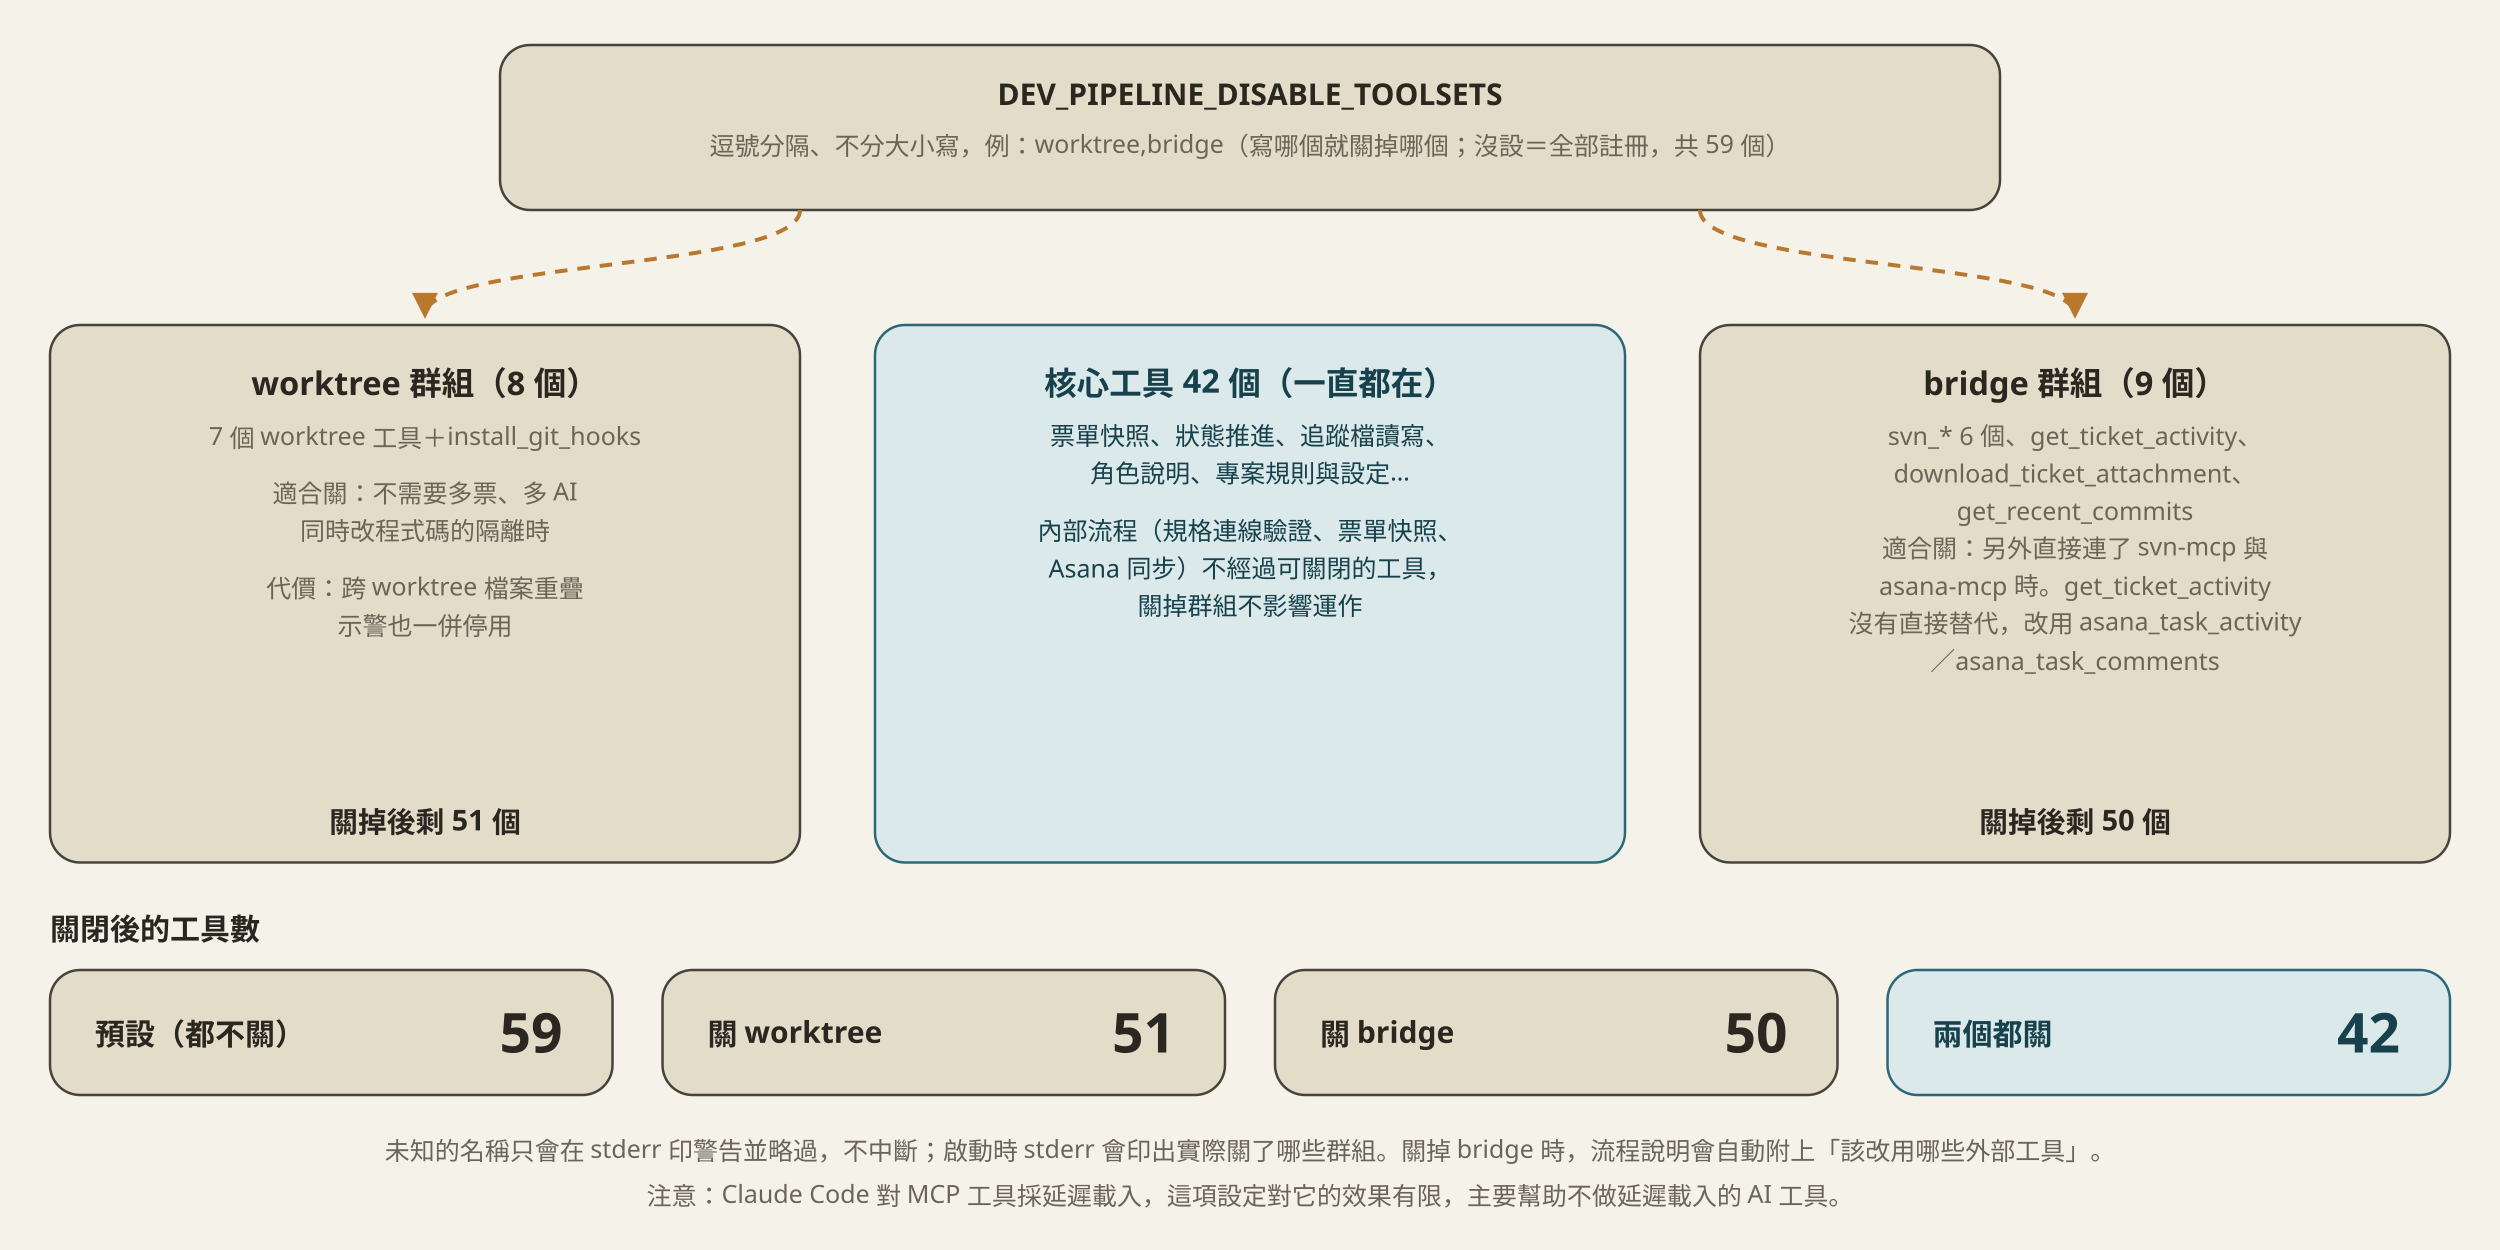
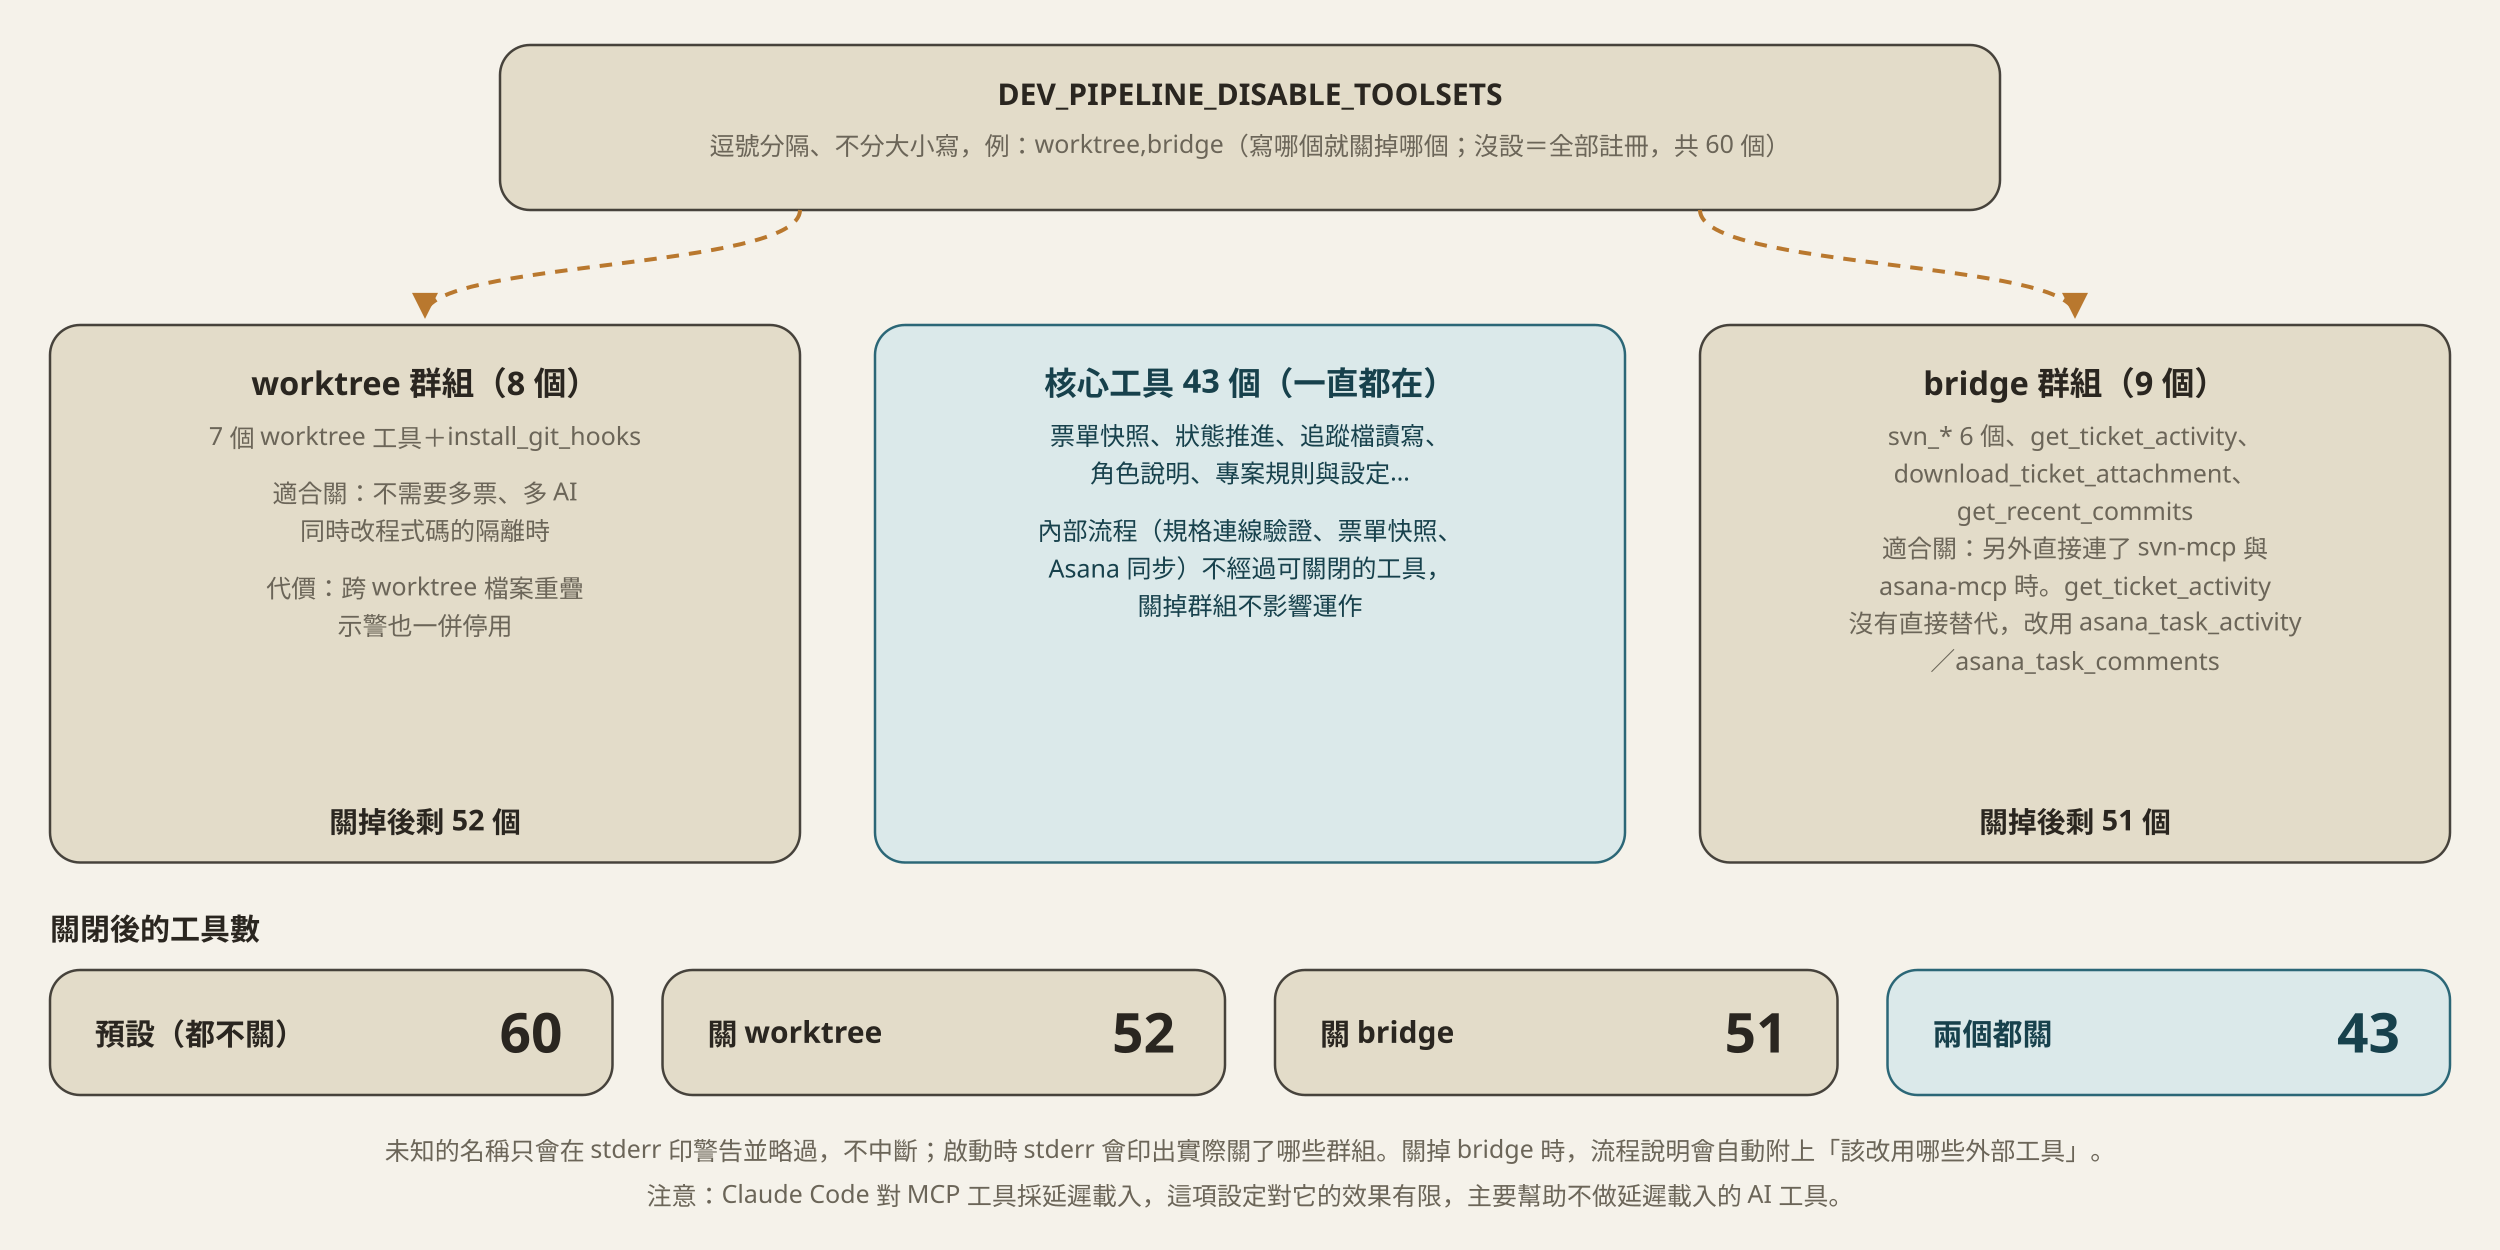
- <svg xmlns="http://www.w3.org/2000/svg" viewBox="0 0 1000 500" role="img" aria-label="工具群組可關閉：預設全部註冊共 59 個工具；用環境變數 DEV_PIPELINE_DISABLE_TOOLSETS 可關掉 worktree 群組（8 個，關後剩 51 個）或 bridge 群組（9 個，關後剩 50 個），兩個都關剩 42 個核心工具；內部流程不經過這些可關閉的工具，關閉不影響運作">
+ <svg xmlns="http://www.w3.org/2000/svg" viewBox="0 0 1000 500" role="img" aria-label="工具群組可關閉：預設全部註冊共 60 個工具；用環境變數 DEV_PIPELINE_DISABLE_TOOLSETS 可關掉 worktree 群組（8 個，關後剩 52 個）或 bridge 群組（9 個，關後剩 51 個），兩個都關剩 43 個核心工具；內部流程不經過這些可關閉的工具，關閉不影響運作">
  <defs>
    <marker id="toolsetsmain" viewBox="0 0 10 10" refX="8.5" refY="5" markerWidth="6.5" markerHeight="6.5" orient="auto-start-reverse">
      <path d="M0,0 L10,5 L0,10 z" fill="#2a2620" />
    </marker>
    <marker id="toolsetsacc" viewBox="0 0 10 10" refX="8.5" refY="5" markerWidth="6.5" markerHeight="6.5" orient="auto-start-reverse">
      <path d="M0,0 L10,5 L0,10 z" fill="#2b6777" />
    </marker>
    <marker id="toolsetswarn" viewBox="0 0 10 10" refX="8.5" refY="5" markerWidth="6.5" markerHeight="6.5" orient="auto-start-reverse">
      <path d="M0,0 L10,5 L0,10 z" fill="#b9782e" />
    </marker>
  </defs>
  <rect x="0" y="0" width="1000" height="500" fill="#f5f2ea" />
  <rect x="200" y="18" width="600" height="66" rx="12" fill="#e3dcc9" stroke="#2a2620" stroke-opacity="0.85" />
  <text x="500" y="42" text-anchor="middle" font-family="'IBM Plex Mono',sans-serif" font-size="12" fill="#2a2620" font-weight="700">DEV_PIPELINE_DISABLE_TOOLSETS</text>
-   <text x="500" y="62" text-anchor="middle" font-family="'Noto Sans TC',sans-serif" font-size="10" fill="#6b6558">逗號分隔、不分大小寫，例：worktree,bridge（寫哪個就關掉哪個；沒設＝全部註冊，共 59 個）</text>
+   <text x="500" y="62" text-anchor="middle" font-family="'Noto Sans TC',sans-serif" font-size="10" fill="#6b6558">逗號分隔、不分大小寫，例：worktree,bridge（寫哪個就關掉哪個；沒設＝全部註冊，共 60 個）</text>
  <rect x="20" y="130" width="300" height="215" rx="12" fill="#e3dcc9" stroke="#2a2620" stroke-opacity="0.85" />
  <text x="170.0" y="158" text-anchor="middle" font-family="'Noto Sans TC',sans-serif" font-size="13" fill="#2a2620" font-weight="700">worktree 群組（8 個）</text>
  <text x="170.0" y="178" text-anchor="middle" font-family="'Noto Sans TC',sans-serif" font-size="10" fill="#6b6558">7 個 worktree 工具＋install_git_hooks</text>
  <text x="170.0" y="201" text-anchor="middle" font-family="'Noto Sans TC',sans-serif" font-size="10" fill="#6b6558">適合關：不需要多票、多 AI</text>
  <text x="170.0" y="216" text-anchor="middle" font-family="'Noto Sans TC',sans-serif" font-size="10" fill="#6b6558">同時改程式碼的隔離時</text>
  <text x="170.0" y="239" text-anchor="middle" font-family="'Noto Sans TC',sans-serif" font-size="10" fill="#6b6558">代價：跨 worktree 檔案重疊</text>
  <text x="170.0" y="254" text-anchor="middle" font-family="'Noto Sans TC',sans-serif" font-size="10" fill="#6b6558">示警也一併停用</text>
-   <text x="170.0" y="333" text-anchor="middle" font-family="'Noto Sans TC',sans-serif" font-size="11.5" fill="#2a2620" font-weight="700">關掉後剩 51 個</text>
+   <text x="170.0" y="333" text-anchor="middle" font-family="'Noto Sans TC',sans-serif" font-size="11.5" fill="#2a2620" font-weight="700">關掉後剩 52 個</text>
  <rect x="350" y="130" width="300" height="215" rx="12" fill="#dbe9ea" stroke="#2b6777" stroke-opacity="1" />
-   <text x="500.0" y="158" text-anchor="middle" font-family="'Noto Sans TC',sans-serif" font-size="13" fill="#17414c" font-weight="700">核心工具 42 個（一直都在）</text>
+   <text x="500.0" y="158" text-anchor="middle" font-family="'Noto Sans TC',sans-serif" font-size="13" fill="#17414c" font-weight="700">核心工具 43 個（一直都在）</text>
  <text x="500.0" y="178" text-anchor="middle" font-family="'Noto Sans TC',sans-serif" font-size="10" fill="#17414c">票單快照、狀態推進、追蹤檔讀寫、</text>
  <text x="500.0" y="193" text-anchor="middle" font-family="'Noto Sans TC',sans-serif" font-size="10" fill="#17414c">角色說明、專案規則與設定…</text>
  <text x="500.0" y="216" text-anchor="middle" font-family="'Noto Sans TC',sans-serif" font-size="10" fill="#17414c">內部流程（規格連線驗證、票單快照、</text>
  <text x="500.0" y="231" text-anchor="middle" font-family="'Noto Sans TC',sans-serif" font-size="10" fill="#17414c">Asana 同步）不經過可關閉的工具，</text>
  <text x="500.0" y="246" text-anchor="middle" font-family="'Noto Sans TC',sans-serif" font-size="10" fill="#17414c">關掉群組不影響運作</text>
  <rect x="680" y="130" width="300" height="215" rx="12" fill="#e3dcc9" stroke="#2a2620" stroke-opacity="0.85" />
  <text x="830.0" y="158" text-anchor="middle" font-family="'Noto Sans TC',sans-serif" font-size="13" fill="#2a2620" font-weight="700">bridge 群組（9 個）</text>
  <text x="830.0" y="178" text-anchor="middle" font-family="'Noto Sans TC',sans-serif" font-size="10" fill="#6b6558">svn_* 6 個、get_ticket_activity、</text>
  <text x="830.0" y="193" text-anchor="middle" font-family="'Noto Sans TC',sans-serif" font-size="10" fill="#6b6558">download_ticket_attachment、</text>
  <text x="830.0" y="208" text-anchor="middle" font-family="'Noto Sans TC',sans-serif" font-size="10" fill="#6b6558">get_recent_commits</text>
  <text x="830.0" y="223" text-anchor="middle" font-family="'Noto Sans TC',sans-serif" font-size="10" fill="#6b6558">適合關：另外直接連了 svn-mcp 與</text>
  <text x="830.0" y="238" text-anchor="middle" font-family="'Noto Sans TC',sans-serif" font-size="10" fill="#6b6558">asana-mcp 時。get_ticket_activity</text>
  <text x="830.0" y="253" text-anchor="middle" font-family="'Noto Sans TC',sans-serif" font-size="10" fill="#6b6558">沒有直接替代，改用 asana_task_activity</text>
  <text x="830.0" y="268" text-anchor="middle" font-family="'Noto Sans TC',sans-serif" font-size="10" fill="#6b6558">／asana_task_comments</text>
-   <text x="830.0" y="333" text-anchor="middle" font-family="'Noto Sans TC',sans-serif" font-size="11.5" fill="#2a2620" font-weight="700">關掉後剩 50 個</text>
+   <text x="830.0" y="333" text-anchor="middle" font-family="'Noto Sans TC',sans-serif" font-size="11.5" fill="#2a2620" font-weight="700">關掉後剩 51 個</text>
  <path d="M 320 84 C 320 108, 170 104, 170 126" fill="none" stroke="#b9782e" stroke-width="1.6" stroke-dasharray="5 4" marker-end="url(#toolsetswarn)" />
  <path d="M 680 84 C 680 108, 830 104, 830 126" fill="none" stroke="#b9782e" stroke-width="1.6" stroke-dasharray="5 4" marker-end="url(#toolsetswarn)" />
  <text x="20" y="376" text-anchor="start" font-family="'Noto Sans TC',sans-serif" font-size="12" fill="#2a2620" font-weight="700">關閉後的工具數</text>
  <rect x="20" y="388" width="225" height="50" rx="12" fill="#e3dcc9" stroke="#2a2620" stroke-opacity="0.85" />
  <text x="38" y="418" text-anchor="start" font-family="'Noto Sans TC',sans-serif" font-size="12" fill="#2a2620" font-weight="700">預設（都不關）</text>
-   <text x="225" y="421" text-anchor="end" font-family="'Noto Sans TC',sans-serif" font-size="22" fill="#2a2620" font-weight="700">59</text>
+   <text x="225" y="421" text-anchor="end" font-family="'Noto Sans TC',sans-serif" font-size="22" fill="#2a2620" font-weight="700">60</text>
  <rect x="265" y="388" width="225" height="50" rx="12" fill="#e3dcc9" stroke="#2a2620" stroke-opacity="0.85" />
  <text x="283" y="418" text-anchor="start" font-family="'Noto Sans TC',sans-serif" font-size="12" fill="#2a2620" font-weight="700">關 worktree</text>
-   <text x="470" y="421" text-anchor="end" font-family="'Noto Sans TC',sans-serif" font-size="22" fill="#2a2620" font-weight="700">51</text>
+   <text x="470" y="421" text-anchor="end" font-family="'Noto Sans TC',sans-serif" font-size="22" fill="#2a2620" font-weight="700">52</text>
  <rect x="510" y="388" width="225" height="50" rx="12" fill="#e3dcc9" stroke="#2a2620" stroke-opacity="0.85" />
  <text x="528" y="418" text-anchor="start" font-family="'Noto Sans TC',sans-serif" font-size="12" fill="#2a2620" font-weight="700">關 bridge</text>
-   <text x="715" y="421" text-anchor="end" font-family="'Noto Sans TC',sans-serif" font-size="22" fill="#2a2620" font-weight="700">50</text>
+   <text x="715" y="421" text-anchor="end" font-family="'Noto Sans TC',sans-serif" font-size="22" fill="#2a2620" font-weight="700">51</text>
  <rect x="755" y="388" width="225" height="50" rx="12" fill="#dbe9ea" stroke="#2b6777" stroke-opacity="1" />
  <text x="773" y="418" text-anchor="start" font-family="'Noto Sans TC',sans-serif" font-size="12" fill="#17414c" font-weight="700">兩個都關</text>
-   <text x="960" y="421" text-anchor="end" font-family="'Noto Sans TC',sans-serif" font-size="22" fill="#17414c" font-weight="700">42</text>
+   <text x="960" y="421" text-anchor="end" font-family="'Noto Sans TC',sans-serif" font-size="22" fill="#17414c" font-weight="700">43</text>
  <text x="500" y="464" text-anchor="middle" font-family="'Noto Sans TC',sans-serif" font-size="10" fill="#6b6558">未知的名稱只會在 stderr 印警告並略過，不中斷；啟動時 stderr 會印出實際關了哪些群組。關掉 bridge 時，流程說明會自動附上「該改用哪些外部工具」。</text>
  <text x="500" y="482" text-anchor="middle" font-family="'Noto Sans TC',sans-serif" font-size="10" fill="#6b6558">注意：Claude Code 對 MCP 工具採延遲載入，這項設定對它的效果有限，主要幫助不做延遲載入的 AI 工具。</text>
</svg>
